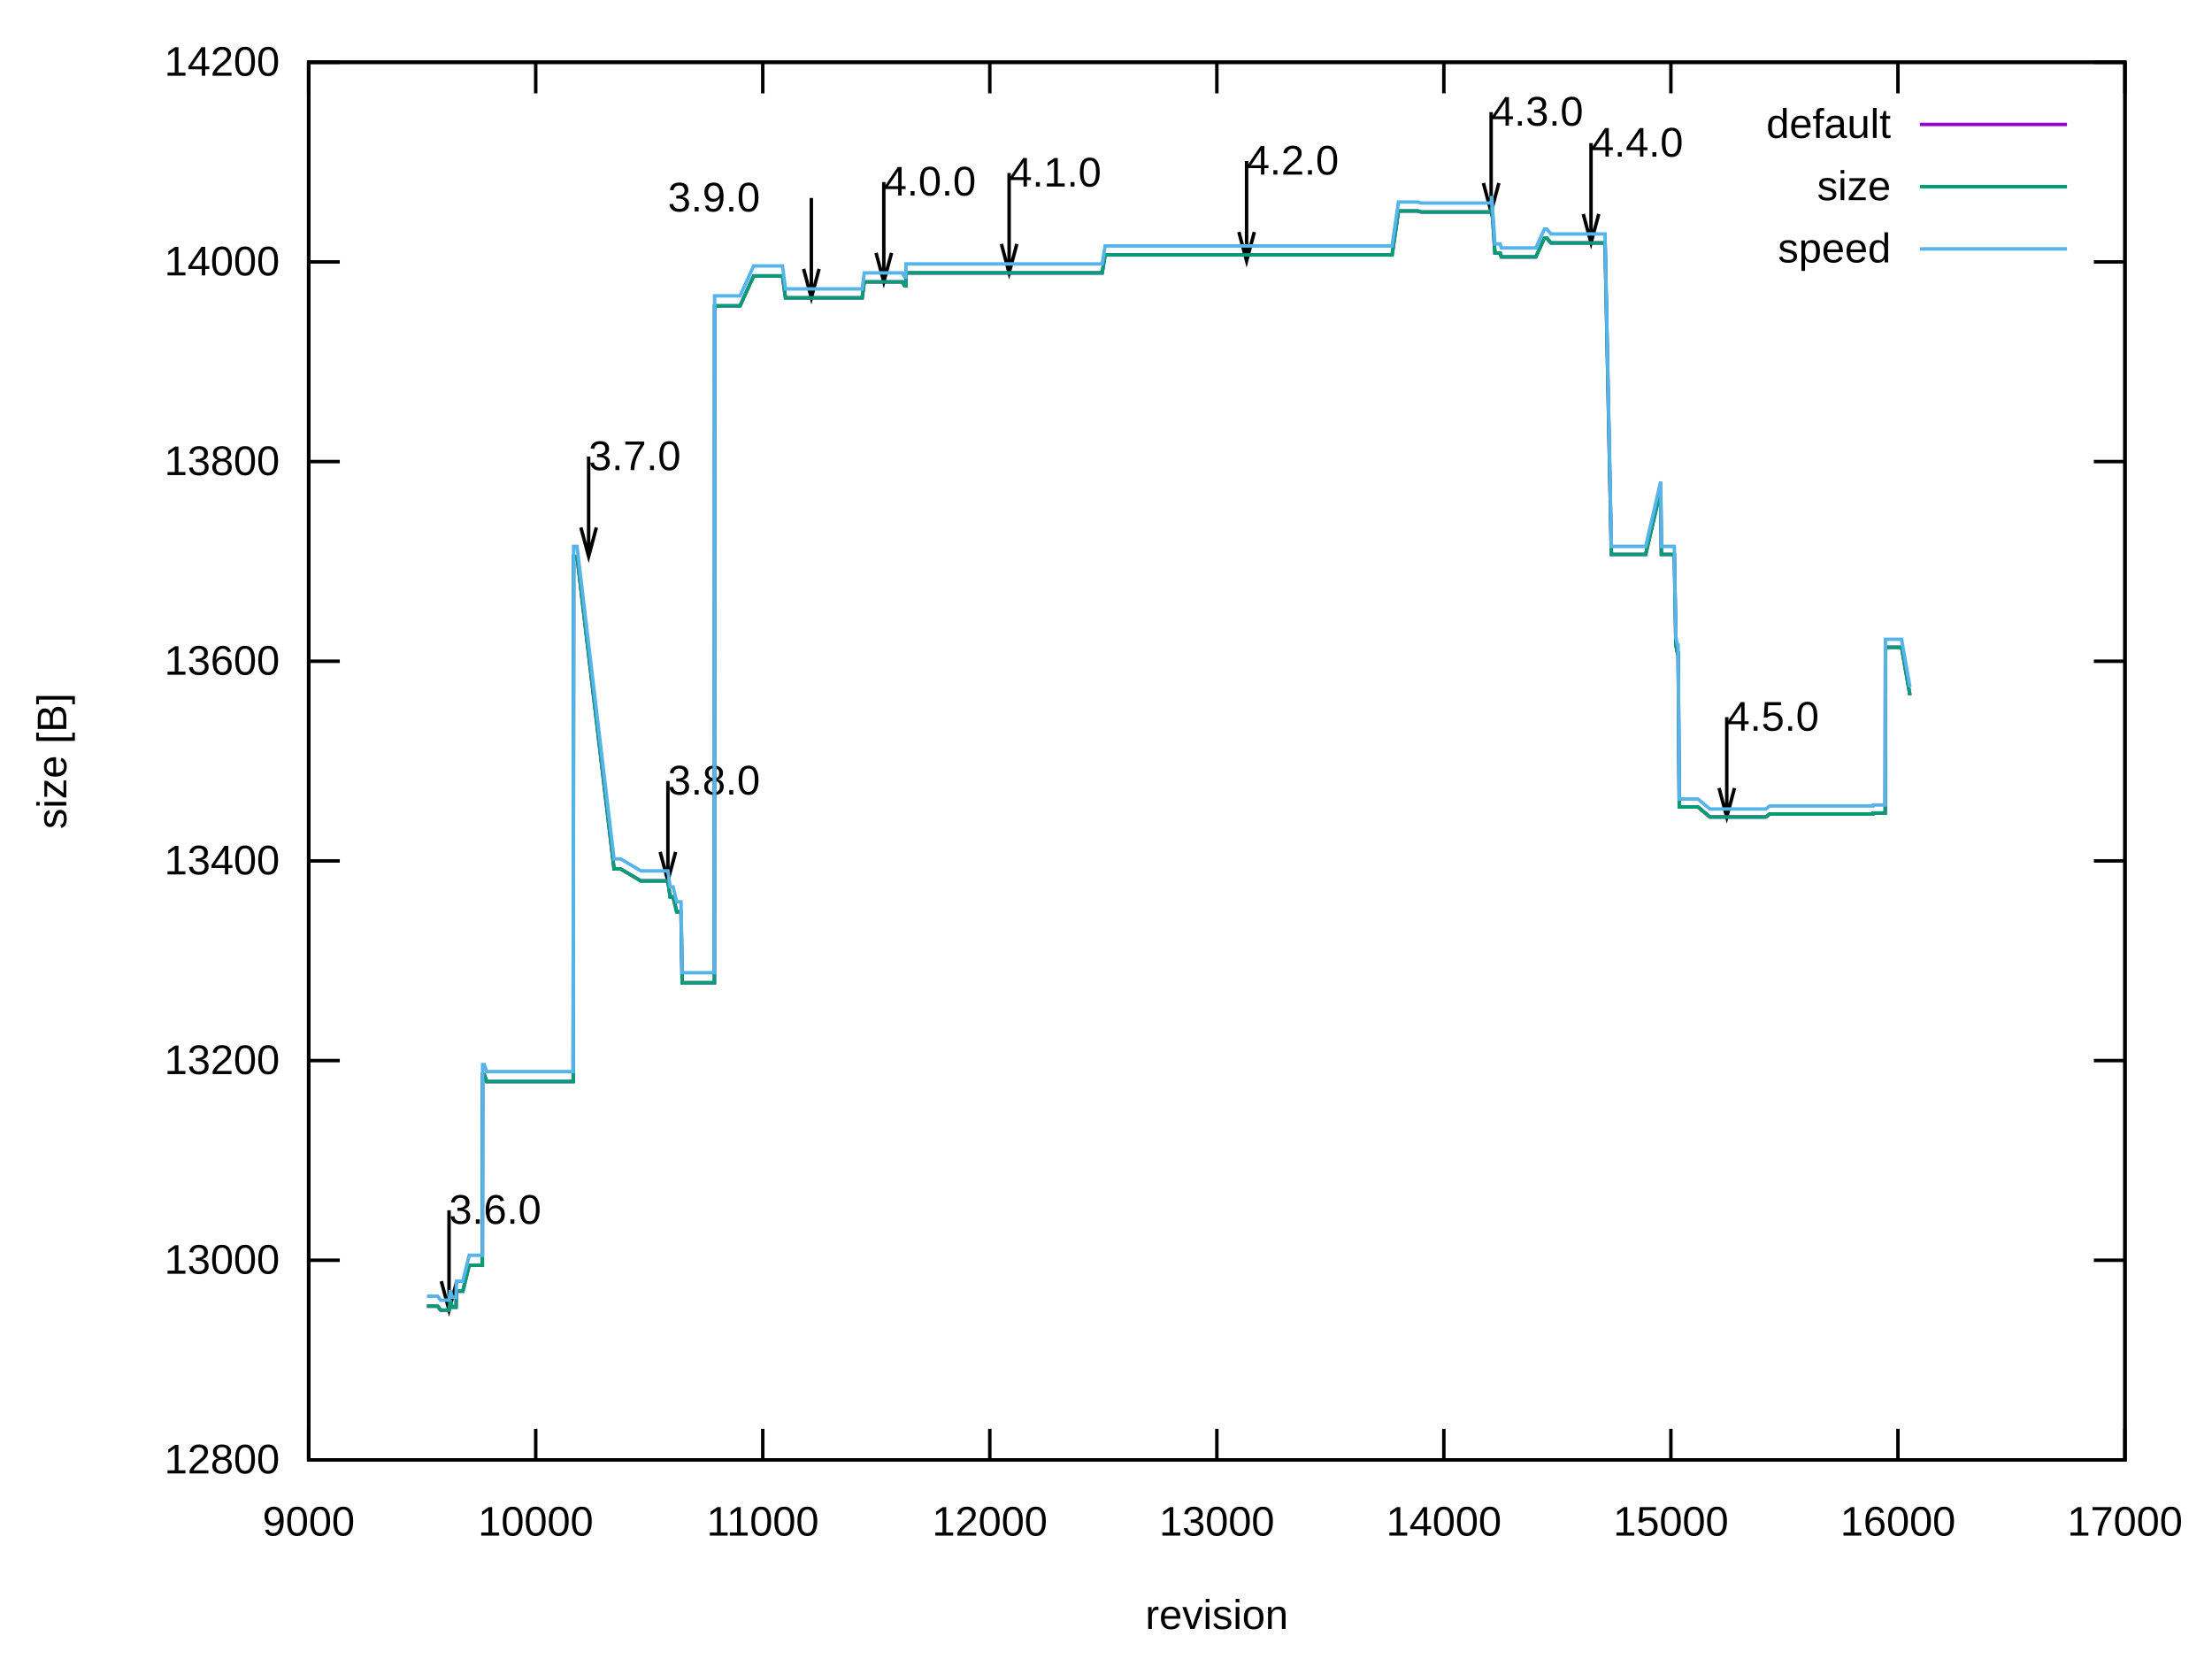
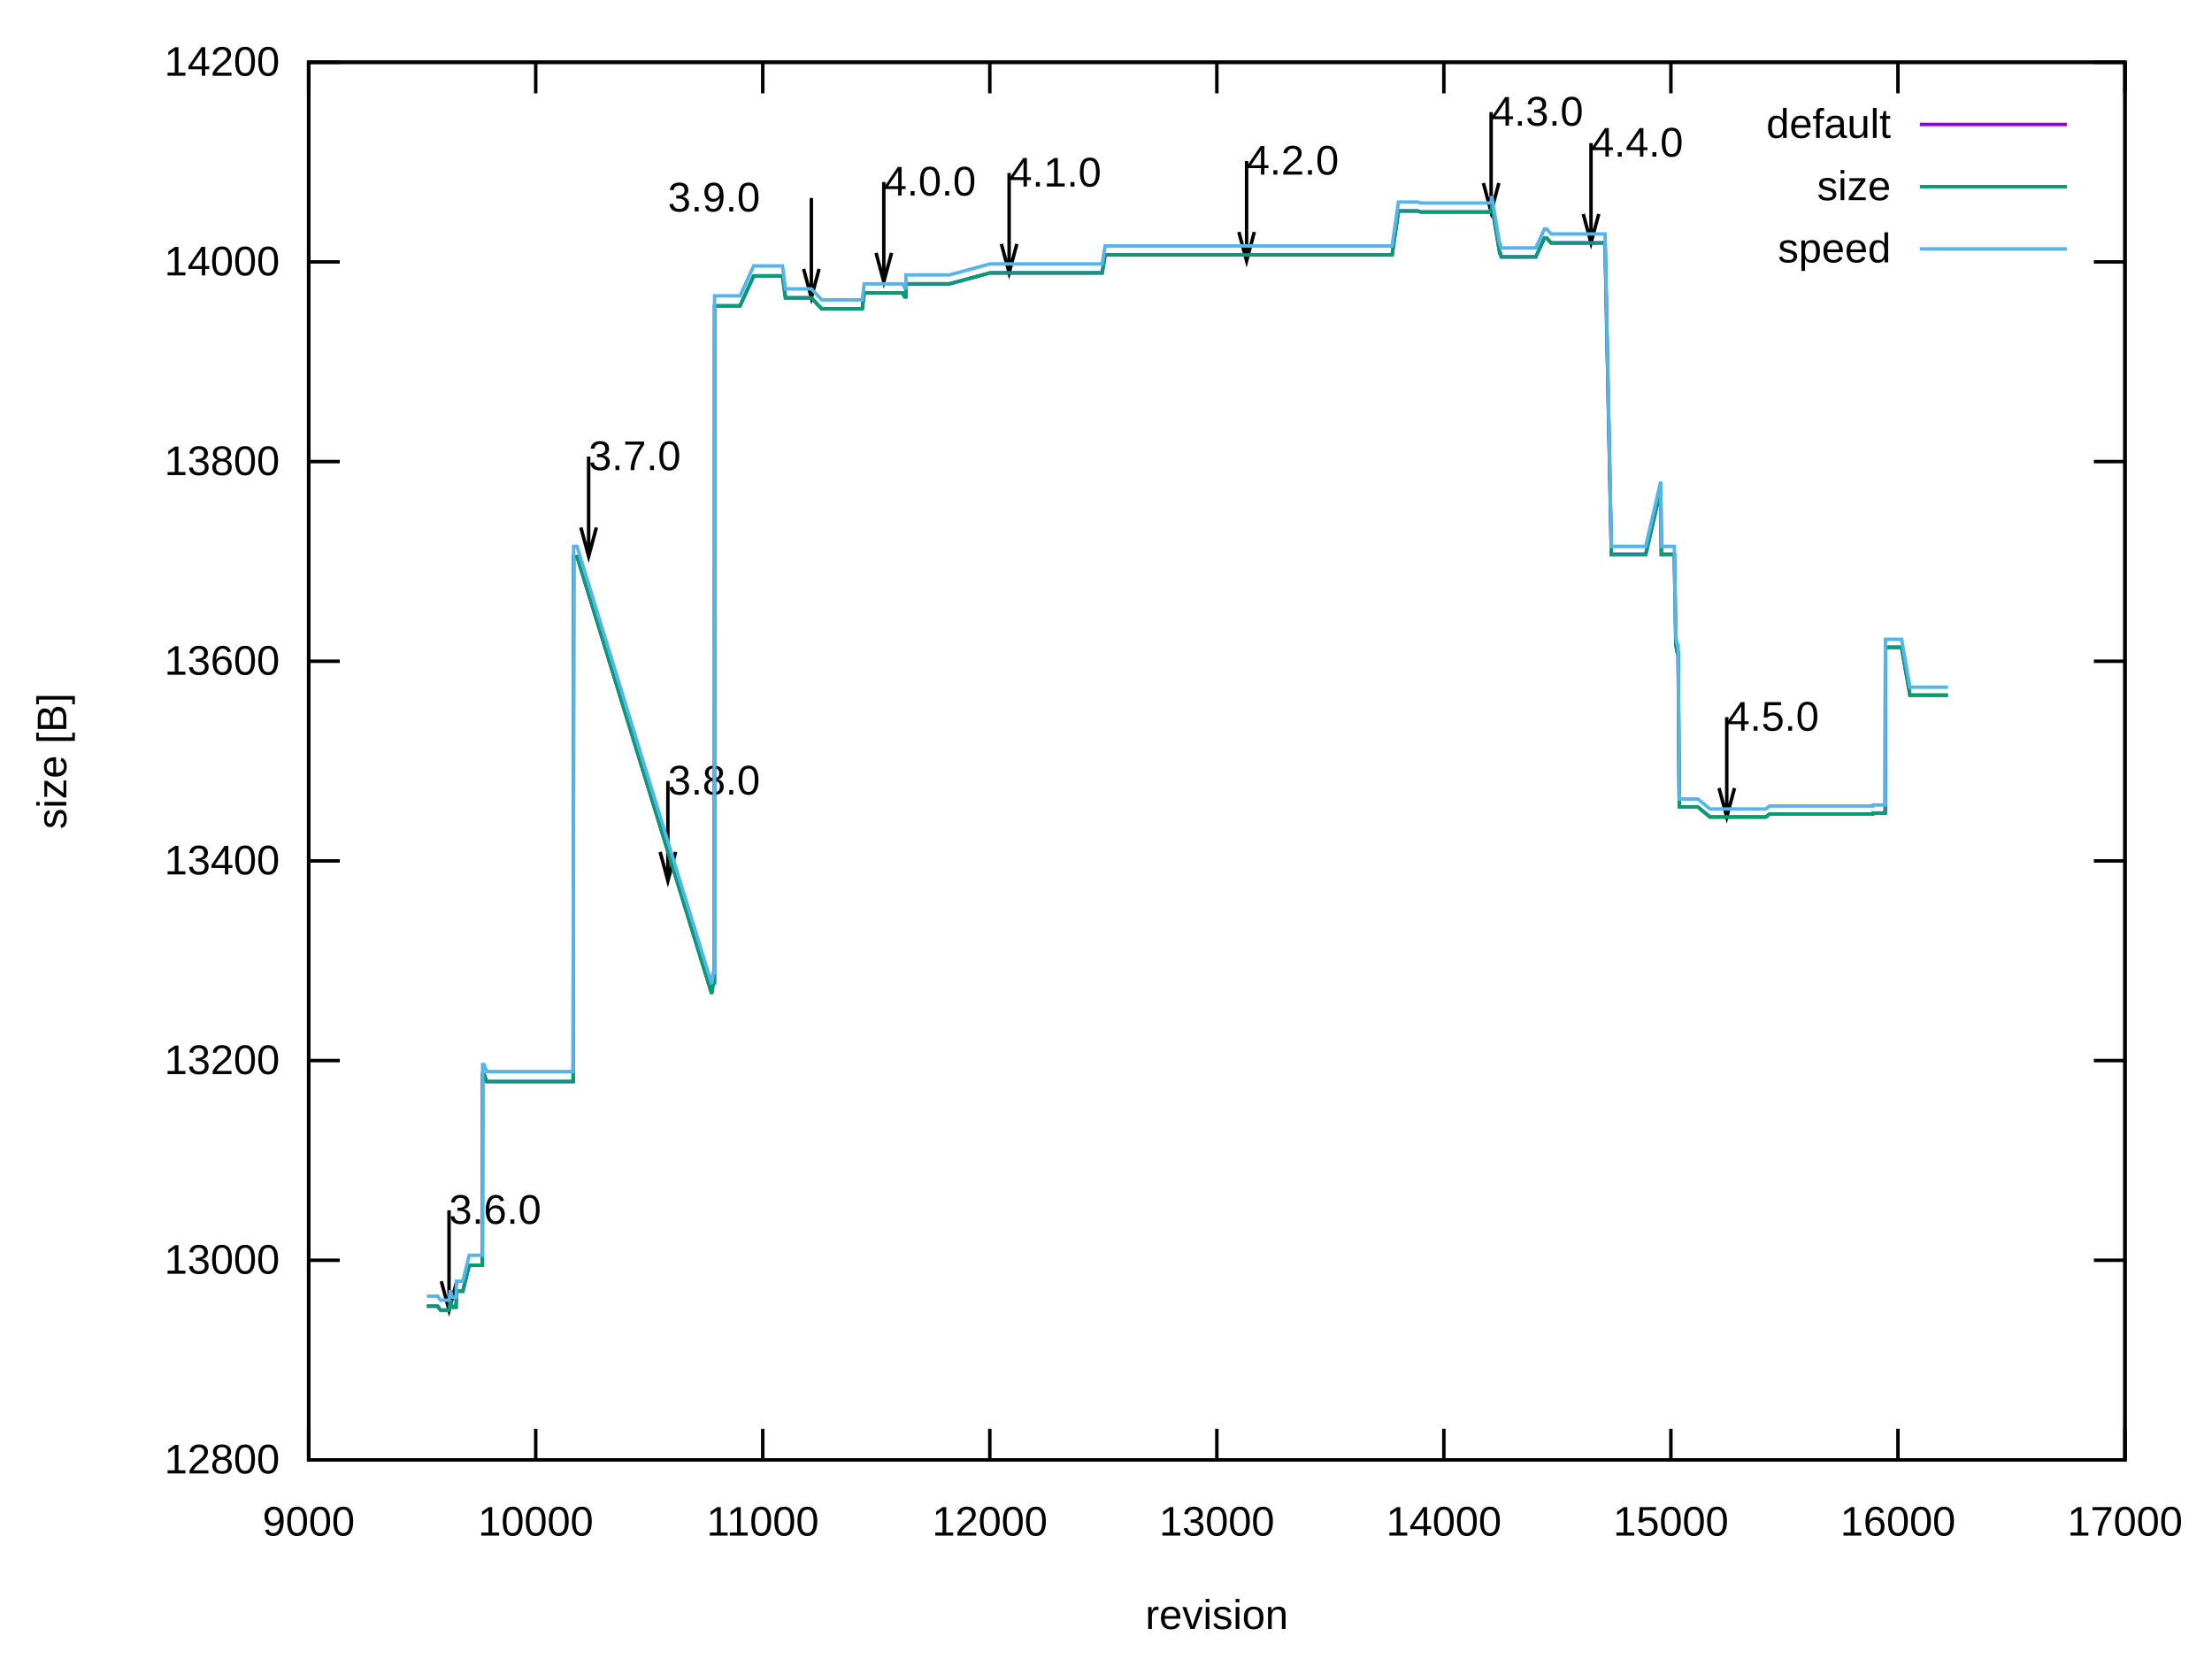
<svg xmlns="http://www.w3.org/2000/svg" xmlns:xlink="http://www.w3.org/1999/xlink" width="640" height="480" viewBox="0 0 640 480">
  <g id="gnuplot_canvas">
    <rect x="0" y="0" width="640" height="480" fill="none" />
    <defs>
      <circle id="gpDot" r="0.5" stroke-width="0.5" stroke="currentColor" />
      <path id="gpPt0" stroke-width="0.222" stroke="currentColor" d="M-1,0 h2 M0,-1 v2" />
      <path id="gpPt1" stroke-width="0.222" stroke="currentColor" d="M-1,-1 L1,1 M1,-1 L-1,1" />
      <path id="gpPt2" stroke-width="0.222" stroke="currentColor" d="M-1,0 L1,0 M0,-1 L0,1 M-1,-1 L1,1 M-1,1 L1,-1" />
      <rect id="gpPt3" stroke-width="0.222" stroke="currentColor" x="-1" y="-1" width="2" height="2" />
      <rect id="gpPt4" stroke-width="0.222" stroke="currentColor" fill="currentColor" x="-1" y="-1" width="2" height="2" />
      <circle id="gpPt5" stroke-width="0.222" stroke="currentColor" cx="0" cy="0" r="1" />
      <use xlink:href="#gpPt5" id="gpPt6" fill="currentColor" stroke="none" />
      <path id="gpPt7" stroke-width="0.222" stroke="currentColor" d="M0,-1.33 L-1.33,0.67 L1.33,0.67 z" />
      <use xlink:href="#gpPt7" id="gpPt8" fill="currentColor" stroke="none" />
      <use xlink:href="#gpPt7" id="gpPt9" stroke="currentColor" transform="rotate(180)" />
      <use xlink:href="#gpPt9" id="gpPt10" fill="currentColor" stroke="none" />
      <use xlink:href="#gpPt3" id="gpPt11" stroke="currentColor" transform="rotate(45)" />
      <use xlink:href="#gpPt11" id="gpPt12" fill="currentColor" stroke="none" />
      <path id="gpPt13" stroke-width="0.222" stroke="currentColor" d="M0,1.330 L1.265,0.411 L0.782,-1.067 L-0.782,-1.076 L-1.265,0.411 z" />
      <use xlink:href="#gpPt13" id="gpPt14" fill="currentColor" stroke="none" />
      <filter id="textbox" filterUnits="objectBoundingBox" x="0" y="0" height="1" width="1">
        <feFlood flood-color="white" flood-opacity="1" result="bgnd" />
        <feComposite in="SourceGraphic" in2="bgnd" operator="atop" />
      </filter>
      <filter id="greybox" filterUnits="objectBoundingBox" x="0" y="0" height="1" width="1">
        <feFlood flood-color="lightgrey" flood-opacity="1" result="grey" />
        <feComposite in="SourceGraphic" in2="grey" operator="atop" />
      </filter>
    </defs>
    <g fill="none" color="white" stroke="currentColor" stroke-width="1.00" stroke-linecap="butt" stroke-linejoin="miter">
</g>
    <g fill="none" color="black" stroke="currentColor" stroke-width="1.00" stroke-linecap="butt" stroke-linejoin="miter">
      <path stroke="black" d="M89.31,422.40 L98.31,422.40 M614.82,422.40 L605.82,422.40  " />
      <g transform="translate(80.92,426.30)" stroke="none" fill="black" font-family="Arial" font-size="12.00" text-anchor="end">
        <text>
          <tspan font-family="Arial"> 12800</tspan>
        </text>
      </g>
    </g>
    <g fill="none" color="black" stroke="currentColor" stroke-width="1.00" stroke-linecap="butt" stroke-linejoin="miter">
      <path stroke="black" d="M89.31,364.63 L98.31,364.63 M614.82,364.63 L605.82,364.63  " />
      <g transform="translate(80.92,368.53)" stroke="none" fill="black" font-family="Arial" font-size="12.00" text-anchor="end">
        <text>
          <tspan font-family="Arial"> 13000</tspan>
        </text>
      </g>
    </g>
    <g fill="none" color="black" stroke="currentColor" stroke-width="1.00" stroke-linecap="butt" stroke-linejoin="miter">
      <path stroke="black" d="M89.31,306.86 L98.31,306.86 M614.82,306.86 L605.82,306.86  " />
      <g transform="translate(80.92,310.76)" stroke="none" fill="black" font-family="Arial" font-size="12.00" text-anchor="end">
        <text>
          <tspan font-family="Arial"> 13200</tspan>
        </text>
      </g>
    </g>
    <g fill="none" color="black" stroke="currentColor" stroke-width="1.00" stroke-linecap="butt" stroke-linejoin="miter">
      <path stroke="black" d="M89.31,249.09 L98.31,249.09 M614.82,249.09 L605.82,249.09  " />
      <g transform="translate(80.92,252.99)" stroke="none" fill="black" font-family="Arial" font-size="12.00" text-anchor="end">
        <text>
          <tspan font-family="Arial"> 13400</tspan>
        </text>
      </g>
    </g>
    <g fill="none" color="black" stroke="currentColor" stroke-width="1.00" stroke-linecap="butt" stroke-linejoin="miter">
      <path stroke="black" d="M89.31,191.32 L98.31,191.32 M614.82,191.32 L605.82,191.32  " />
      <g transform="translate(80.92,195.22)" stroke="none" fill="black" font-family="Arial" font-size="12.00" text-anchor="end">
        <text>
          <tspan font-family="Arial"> 13600</tspan>
        </text>
      </g>
    </g>
    <g fill="none" color="black" stroke="currentColor" stroke-width="1.00" stroke-linecap="butt" stroke-linejoin="miter">
      <path stroke="black" d="M89.31,133.55 L98.31,133.55 M614.82,133.55 L605.82,133.55  " />
      <g transform="translate(80.92,137.45)" stroke="none" fill="black" font-family="Arial" font-size="12.00" text-anchor="end">
        <text>
          <tspan font-family="Arial"> 13800</tspan>
        </text>
      </g>
    </g>
    <g fill="none" color="black" stroke="currentColor" stroke-width="1.00" stroke-linecap="butt" stroke-linejoin="miter">
      <path stroke="black" d="M89.31,75.78 L98.31,75.78 M614.82,75.78 L605.82,75.78  " />
      <g transform="translate(80.92,79.68)" stroke="none" fill="black" font-family="Arial" font-size="12.00" text-anchor="end">
        <text>
          <tspan font-family="Arial"> 14000</tspan>
        </text>
      </g>
    </g>
    <g fill="none" color="black" stroke="currentColor" stroke-width="1.00" stroke-linecap="butt" stroke-linejoin="miter">
      <path stroke="black" d="M89.31,18.01 L98.31,18.01 M614.82,18.01 L605.82,18.01  " />
      <g transform="translate(80.92,21.91)" stroke="none" fill="black" font-family="Arial" font-size="12.00" text-anchor="end">
        <text>
          <tspan font-family="Arial"> 14200</tspan>
        </text>
      </g>
    </g>
    <g fill="none" color="black" stroke="currentColor" stroke-width="1.00" stroke-linecap="butt" stroke-linejoin="miter">
      <path stroke="black" d="M89.31,422.40 L89.31,413.40 M89.31,18.01 L89.31,27.01  " />
      <g transform="translate(89.31,444.30)" stroke="none" fill="black" font-family="Arial" font-size="12.00" text-anchor="middle">
        <text>
          <tspan font-family="Arial"> 9000</tspan>
        </text>
      </g>
    </g>
    <g fill="none" color="black" stroke="currentColor" stroke-width="1.00" stroke-linecap="butt" stroke-linejoin="miter">
      <path stroke="black" d="M155.00,422.40 L155.00,413.40 M155.00,18.01 L155.00,27.01  " />
      <g transform="translate(155.00,444.30)" stroke="none" fill="black" font-family="Arial" font-size="12.00" text-anchor="middle">
        <text>
          <tspan font-family="Arial"> 10000</tspan>
        </text>
      </g>
    </g>
    <g fill="none" color="black" stroke="currentColor" stroke-width="1.00" stroke-linecap="butt" stroke-linejoin="miter">
      <path stroke="black" d="M220.69,422.40 L220.69,413.40 M220.69,18.01 L220.69,27.01  " />
      <g transform="translate(220.69,444.30)" stroke="none" fill="black" font-family="Arial" font-size="12.00" text-anchor="middle">
        <text>
          <tspan font-family="Arial"> 11000</tspan>
        </text>
      </g>
    </g>
    <g fill="none" color="black" stroke="currentColor" stroke-width="1.00" stroke-linecap="butt" stroke-linejoin="miter">
      <path stroke="black" d="M286.38,422.40 L286.38,413.40 M286.38,18.01 L286.38,27.01  " />
      <g transform="translate(286.38,444.30)" stroke="none" fill="black" font-family="Arial" font-size="12.00" text-anchor="middle">
        <text>
          <tspan font-family="Arial"> 12000</tspan>
        </text>
      </g>
    </g>
    <g fill="none" color="black" stroke="currentColor" stroke-width="1.00" stroke-linecap="butt" stroke-linejoin="miter">
      <path stroke="black" d="M352.07,422.40 L352.07,413.40 M352.07,18.01 L352.07,27.01  " />
      <g transform="translate(352.07,444.30)" stroke="none" fill="black" font-family="Arial" font-size="12.00" text-anchor="middle">
        <text>
          <tspan font-family="Arial"> 13000</tspan>
        </text>
      </g>
    </g>
    <g fill="none" color="black" stroke="currentColor" stroke-width="1.00" stroke-linecap="butt" stroke-linejoin="miter">
      <path stroke="black" d="M417.75,422.40 L417.75,413.40 M417.75,18.01 L417.75,27.01  " />
      <g transform="translate(417.75,444.30)" stroke="none" fill="black" font-family="Arial" font-size="12.00" text-anchor="middle">
        <text>
          <tspan font-family="Arial"> 14000</tspan>
        </text>
      </g>
    </g>
    <g fill="none" color="black" stroke="currentColor" stroke-width="1.00" stroke-linecap="butt" stroke-linejoin="miter">
      <path stroke="black" d="M483.44,422.40 L483.44,413.40 M483.44,18.01 L483.44,27.01  " />
      <g transform="translate(483.44,444.30)" stroke="none" fill="black" font-family="Arial" font-size="12.00" text-anchor="middle">
        <text>
          <tspan font-family="Arial"> 15000</tspan>
        </text>
      </g>
    </g>
    <g fill="none" color="black" stroke="currentColor" stroke-width="1.00" stroke-linecap="butt" stroke-linejoin="miter">
      <path stroke="black" d="M549.13,422.40 L549.13,413.40 M549.13,18.01 L549.13,27.01  " />
      <g transform="translate(549.13,444.30)" stroke="none" fill="black" font-family="Arial" font-size="12.00" text-anchor="middle">
        <text>
          <tspan font-family="Arial"> 16000</tspan>
        </text>
      </g>
    </g>
    <g fill="none" color="black" stroke="currentColor" stroke-width="1.00" stroke-linecap="butt" stroke-linejoin="miter">
      <path stroke="black" d="M614.82,422.40 L614.82,413.40 M614.82,18.01 L614.82,27.01  " />
      <g transform="translate(614.82,444.30)" stroke="none" fill="black" font-family="Arial" font-size="12.00" text-anchor="middle">
        <text>
          <tspan font-family="Arial"> 17000</tspan>
        </text>
      </g>
    </g>
    <g fill="none" color="black" stroke="currentColor" stroke-width="1.00" stroke-linecap="butt" stroke-linejoin="miter">
</g>
    <g fill="none" color="black" stroke="currentColor" stroke-width="1.00" stroke-linecap="butt" stroke-linejoin="miter">
      <path stroke="black" d="M89.31,18.01 L89.31,422.40 L614.82,422.40 L614.82,18.01 L89.31,18.01 Z  " />
      <g transform="translate(129.91,354.09)" stroke="none" fill="black" font-family="Arial" font-size="12.00" text-anchor="start">
        <text>
          <tspan font-family="Arial">3.6.0</tspan>
        </text>
      </g>
      <g transform="translate(170.30,136.01)" stroke="none" fill="black" font-family="Arial" font-size="12.00" text-anchor="start">
        <text>
          <tspan font-family="Arial">3.7.0</tspan>
        </text>
      </g>
      <g transform="translate(193.23,229.88)" stroke="none" fill="black" font-family="Arial" font-size="12.00" text-anchor="start">
        <text>
          <tspan font-family="Arial">3.8.0</tspan>
        </text>
      </g>
      <g transform="translate(193.23,61.19)" stroke="none" fill="black" font-family="Arial" font-size="12.00" text-anchor="start">
        <text>
          <tspan font-family="Arial">3.9.0</tspan>
        </text>
      </g>
      <g transform="translate(255.70,56.57)" stroke="none" fill="black" font-family="Arial" font-size="12.00" text-anchor="start">
        <text>
          <tspan font-family="Arial">4.0.0</tspan>
        </text>
      </g>
      <g transform="translate(291.96,53.97)" stroke="none" fill="black" font-family="Arial" font-size="12.00" text-anchor="start">
        <text>
          <tspan font-family="Arial">4.1.0</tspan>
        </text>
      </g>
      <g transform="translate(360.67,50.51)" stroke="none" fill="black" font-family="Arial" font-size="12.00" text-anchor="start">
        <text>
          <tspan font-family="Arial">4.2.0</tspan>
        </text>
      </g>
      <g transform="translate(431.42,36.35)" stroke="none" fill="black" font-family="Arial" font-size="12.00" text-anchor="start">
        <text>
          <tspan font-family="Arial">4.3.0</tspan>
        </text>
      </g>
      <g transform="translate(460.32,45.31)" stroke="none" fill="black" font-family="Arial" font-size="12.00" text-anchor="start">
        <text>
          <tspan font-family="Arial">4.4.0</tspan>
        </text>
      </g>
      <g transform="translate(499.60,211.40)" stroke="none" fill="black" font-family="Arial" font-size="12.00" text-anchor="start">
        <text>
          <tspan font-family="Arial">4.5.0</tspan>
        </text>
      </g>
    </g>
    <g fill="none" color="black" stroke="currentColor" stroke-width="1.00" stroke-linecap="butt" stroke-linejoin="miter">
      <path stroke="black" d="M127.68,370.70 L129.92,379.06 L132.16,370.70 M129.92,350.18 L129.92,379.06  " />
    </g>
    <g fill="none" color="black" stroke="currentColor" stroke-width="1.00" stroke-linecap="butt" stroke-linejoin="miter">
      <path stroke="black" d="M168.07,152.62 L170.31,160.98 L172.55,152.62 M170.31,132.10 L170.31,160.98  " />
    </g>
    <g fill="none" color="black" stroke="currentColor" stroke-width="1.00" stroke-linecap="butt" stroke-linejoin="miter">
      <path stroke="black" d="M191.00,246.49 L193.24,254.86 L195.48,246.49 M193.24,225.97 L193.24,254.86  " />
    </g>
    <g fill="none" color="black" stroke="currentColor" stroke-width="1.00" stroke-linecap="butt" stroke-linejoin="miter">
      <path stroke="black" d="M232.51,77.80 L234.75,86.17 L236.99,77.80 M234.75,57.28 L234.75,86.17  " />
    </g>
    <g fill="none" color="black" stroke="currentColor" stroke-width="1.00" stroke-linecap="butt" stroke-linejoin="miter">
      <path stroke="black" d="M253.47,73.18 L255.71,81.55 L257.95,73.18 M255.71,52.66 L255.71,81.55  " />
    </g>
    <g fill="none" color="black" stroke="currentColor" stroke-width="1.00" stroke-linecap="butt" stroke-linejoin="miter">
      <path stroke="black" d="M289.73,70.58 L291.97,78.95 L294.21,70.58 M291.97,50.06 L291.97,78.95  " />
    </g>
    <g fill="none" color="black" stroke="currentColor" stroke-width="1.00" stroke-linecap="butt" stroke-linejoin="miter">
      <path stroke="black" d="M358.44,67.12 L360.68,75.48 L362.92,67.12 M360.68,46.60 L360.68,75.48  " />
    </g>
    <g fill="none" color="black" stroke="currentColor" stroke-width="1.00" stroke-linecap="butt" stroke-linejoin="miter">
      <path stroke="black" d="M429.19,52.96 L431.43,61.33 L433.67,52.96 M431.43,32.44 L431.43,61.33  " />
    </g>
    <g fill="none" color="black" stroke="currentColor" stroke-width="1.00" stroke-linecap="butt" stroke-linejoin="miter">
      <path stroke="black" d="M458.09,61.92 L460.33,70.28 L462.57,61.92 M460.33,41.40 L460.33,70.28  " />
    </g>
    <g fill="none" color="black" stroke="currentColor" stroke-width="1.00" stroke-linecap="butt" stroke-linejoin="miter">
      <path stroke="black" d="M497.37,228.01 L499.61,236.37 L501.85,228.01 M499.61,207.49 L499.61,236.37  " />
    </g>
    <g fill="none" color="black" stroke="currentColor" stroke-width="1.00" stroke-linecap="butt" stroke-linejoin="miter">
</g>
    <g id="gnuplot_plot_1">
      <g fill="none" color="black" stroke="currentColor" stroke-width="1.00" stroke-linecap="butt" stroke-linejoin="miter">
        <g transform="translate(547.09,39.91)" stroke="none" fill="black" font-family="Arial" font-size="12.00" text-anchor="end">
          <text>
            <tspan font-family="Arial">default</tspan>
          </text>
        </g>
      </g>
      <g fill="none" color="black" stroke="currentColor" stroke-width="1.00" stroke-linecap="butt" stroke-linejoin="miter">
-         <path stroke="rgb(148,   0, 211)" d="M555.48,36.01 L598.04,36.01 M123.53,377.92 L124.78,377.92 L125.44,377.92 L126.62,377.92 L127.48,379.07 L128.00,379.07   L128.46,379.07 L128.79,379.07 L128.85,379.07 L128.92,379.07 L128.99,379.07 L129.91,379.07 L130.30,376.18 L130.83,378.21   L131.02,378.21 L131.09,378.21 L131.15,378.21 L131.22,378.21 L131.35,378.21 L131.68,378.21 L131.74,378.21 L131.94,378.21   L132.07,373.58 L132.20,373.58 L132.27,373.58 L132.60,373.58 L132.80,373.58 L132.93,373.58 L132.99,373.58 L133.06,373.58   L133.91,373.58 L135.75,366.07 L137.26,366.07 L137.92,366.07 L138.38,366.07 L138.64,366.07 L139.30,366.07 L139.50,366.07   L139.56,366.07 L139.63,310.90 L139.69,310.90 L140.09,310.90 L140.81,312.93 L141.20,312.93 L141.27,312.93 L141.40,312.93   L141.66,312.93 L142.06,312.93 L142.32,312.93 L142.39,312.93 L142.85,312.93 L143.04,312.93 L143.11,312.93 L143.17,312.93   L143.83,312.93 L143.96,312.93 L144.23,312.93 L147.05,312.93 L151.65,312.93 L151.91,312.93 L152.04,312.93 L152.11,312.93   L152.44,312.93 L165.71,312.93 L165.84,312.93 L165.97,160.99 L166.43,160.99 L166.89,160.99 L166.95,160.99 L177.66,251.40   L177.92,251.40 L177.99,251.40 L179.04,251.40 L179.11,251.40 L179.57,251.40 L185.41,254.87 L187.51,254.87 L188.50,254.87   L190.47,254.87 L191.65,254.87 L193.23,254.87 L193.89,259.49 L194.48,259.49 L194.74,259.49 L195.79,263.82 L197.04,263.82   L197.37,284.33 L198.09,284.33 L198.35,284.33 L198.88,284.33 L205.91,284.33 L206.37,284.33 L206.63,284.33 L206.70,284.33   L206.76,88.49 L206.89,88.49 L207.55,88.49 L214.12,88.49 L218.06,79.82 L218.98,79.82 L226.40,79.82 L227.26,86.18   L230.54,86.18 L234.74,86.18 L237.77,86.18 L242.36,86.18 L242.69,86.18 L245.06,86.18 L249.26,86.18 L249.46,86.18   L250.05,81.56 L253.99,81.56 L254.12,81.56 L255.70,81.56 L259.18,81.56 L261.02,81.56 L261.09,81.56 L261.74,82.71   L262.07,82.71 L262.14,78.96 L262.53,78.96 L262.60,78.96 L268.11,78.96 L274.68,78.96 L286.44,78.96 L290.05,78.96   L291.96,78.96 L292.81,78.96 L292.95,78.96 L293.08,78.96 L293.34,78.96 L293.54,78.96 L293.86,78.96 L312.13,78.96   L313.64,78.96 L314.62,78.96 L315.94,78.96 L316.86,78.96 L318.43,78.96 L318.89,78.96 L319.75,73.76 L328.55,73.76   L330.58,73.76 L331.64,73.76 L331.83,73.76 L335.38,73.76 L337.88,73.76 L338.60,73.76 L340.70,73.76 L343.00,73.76   L343.85,73.76 L344.90,73.76 L345.50,73.76 L350.03,73.76 L360.67,73.76 L365.20,73.76 L371.77,73.76 L384.58,73.76   L397.32,73.76 L397.98,73.76 L398.64,73.76 L401.20,73.76 L402.78,73.76 L404.62,61.05 L404.88,61.05 L405.47,61.05   L406.26,61.05 L407.57,61.05 L410.20,61.05 L411.18,61.34 L417.75,61.34 L429.84,61.34 L431.42,61.34 L431.61,59.32   L432.53,73.18 L433.19,73.18 L433.39,73.18 L433.91,73.18 L434.04,73.18 L434.37,74.34 L437.46,74.34 L440.48,74.34   L442.06,74.34 L443.90,74.34 L444.36,74.34 L446.85,68.85 L447.18,68.85 L447.51,68.85 L448.76,70.29 L451.26,70.29   L452.44,70.29 L460.32,70.29 L460.45,70.29 L464.39,70.29 L466.23,160.41 L471.42,160.41 L476.15,160.41 L480.49,141.64   L480.68,160.41 L483.18,160.41 L484.43,160.41 L484.89,186.70 L485.35,189.01 L485.54,189.01 L485.87,233.49 L487.38,233.49   L489.55,233.49 L490.27,233.49 L491.13,233.49 L491.19,233.49 L491.26,233.49 L494.74,236.38 L499.21,236.38 L499.60,236.38   L504.27,236.38 L510.90,236.38 L512.02,235.51 L513.07,235.51 L515.37,235.51 L519.57,235.51 L521.54,235.51 L527.39,235.51   L531.00,235.51 L531.07,235.51 L533.89,235.51 L541.91,235.51 L541.97,235.23 L545.45,235.23 L545.52,187.28 L546.31,187.28   L550.18,187.28 L552.61,201.14  " />
+         <path stroke="rgb(148,   0, 211)" d="M555.48,36.01 L598.04,36.01 M123.53,377.92 L124.78,377.92 L125.44,377.92 L126.62,377.92 L127.48,379.07 L128.00,379.07   L128.46,379.07 L128.79,379.07 L128.85,379.07 L128.92,379.07 L128.99,379.07 L129.91,379.07 L130.30,376.18 L130.83,378.21   L131.02,378.21 L131.09,378.21 L131.15,378.21 L131.22,378.21 L131.35,378.21 L131.68,378.21 L131.74,378.21 L131.94,378.21   L132.07,373.58 L132.20,373.58 L132.27,373.58 L132.60,373.58 L132.80,373.58 L132.93,373.58 L132.99,373.58 L133.06,373.58   L133.91,373.58 L135.75,366.07 L137.26,366.07 L137.92,366.07 L138.38,366.07 L138.64,366.07 L139.30,366.07 L139.50,366.07   L139.56,366.07 L139.63,310.90 L139.69,310.90 L140.09,310.90 L140.81,312.93 L141.20,312.93 L141.27,312.93 L141.40,312.93   L141.66,312.93 L142.06,312.93 L142.32,312.93 L142.39,312.93 L142.85,312.93 L143.04,312.93 L143.11,312.93 L143.17,312.93   L143.83,312.93 L143.96,312.93 L144.23,312.93 L147.05,312.93 L151.65,312.93 L151.91,312.93 L152.04,312.93 L152.11,312.93   L152.44,312.93 L165.71,312.93 L165.84,312.93 L165.97,160.99 L166.43,160.99 L166.89,160.99 L166.95,160.99 L205.91,287.51   L206.37,284.33 L206.63,284.33 L206.70,284.33 L206.76,88.49 L206.89,88.49 L207.55,88.49 L214.12,88.49 L218.06,79.82   L218.98,79.82 L226.40,79.82 L227.26,86.18 L230.54,86.18 L234.74,86.18 L237.77,89.36 L242.36,89.36 L242.69,89.36   L245.06,89.36 L249.26,89.36 L249.46,89.36 L250.05,84.73 L253.99,84.73 L254.12,84.73 L255.70,84.73 L259.18,84.73   L261.02,84.73 L261.09,84.73 L261.74,85.89 L262.07,85.89 L262.14,82.13 L262.53,82.13 L262.60,82.13 L268.11,82.13   L274.68,82.13 L286.44,78.96 L290.05,78.96 L291.96,78.96 L292.81,78.96 L292.95,78.96 L293.08,78.96 L293.34,78.96   L293.54,78.96 L293.86,78.96 L312.13,78.96 L313.64,78.96 L314.62,78.96 L315.94,78.96 L316.86,78.96 L318.43,78.96   L318.89,78.96 L319.75,73.76 L328.55,73.76 L330.58,73.76 L331.64,73.76 L331.83,73.76 L335.38,73.76 L337.88,73.76   L338.60,73.76 L340.70,73.76 L343.00,73.76 L343.85,73.76 L344.90,73.76 L345.50,73.76 L350.03,73.76 L360.67,73.76   L365.20,73.76 L371.77,73.76 L384.58,73.76 L397.32,73.76 L398.64,73.76 L401.20,73.76 L402.78,73.76 L404.62,61.05   L404.88,61.05 L405.47,61.05 L406.26,61.05 L407.57,61.05 L410.20,61.05 L411.18,61.34 L417.75,61.34 L429.84,61.34   L431.42,61.34 L431.61,59.32 L433.91,73.18 L434.04,73.18 L434.37,74.34 L437.46,74.34 L440.48,74.34 L442.06,74.34   L443.90,74.34 L444.36,74.34 L446.85,68.85 L447.18,68.85 L447.51,68.85 L448.76,70.29 L451.26,70.29 L452.44,70.29   L460.32,70.29 L460.45,70.29 L464.39,70.29 L466.23,160.41 L471.42,160.41 L476.15,160.41 L480.49,141.64 L480.68,160.41   L483.18,160.41 L484.43,160.41 L484.89,186.70 L485.35,189.01 L485.54,189.01 L485.87,233.49 L487.38,233.49 L489.55,233.49   L490.27,233.49 L491.13,233.49 L491.19,233.49 L491.26,233.49 L494.74,236.38 L499.21,236.38 L499.60,236.38 L504.27,236.38   L510.90,236.38 L512.02,235.51 L513.07,235.51 L515.37,235.51 L519.57,235.51 L521.54,235.51 L527.39,235.51 L531.00,235.51   L531.07,235.51 L533.89,235.51 L541.91,235.51 L541.97,235.23 L545.45,235.23 L545.52,187.28 L546.31,187.28 L550.18,187.28   L552.61,201.14 L559.18,201.14 L560.69,201.14 L563.58,201.14  " />
      </g>
    </g>
    <g id="gnuplot_plot_2">
      <g fill="none" color="black" stroke="currentColor" stroke-width="1.00" stroke-linecap="butt" stroke-linejoin="miter">
        <g transform="translate(547.09,57.91)" stroke="none" fill="black" font-family="Arial" font-size="12.00" text-anchor="end">
          <text>
            <tspan font-family="Arial">size</tspan>
          </text>
        </g>
      </g>
      <g fill="none" color="black" stroke="currentColor" stroke-width="1.00" stroke-linecap="butt" stroke-linejoin="miter">
-         <path stroke="rgb(  0, 158, 115)" d="M555.48,54.01 L598.04,54.01 M123.53,377.92 L124.78,377.92 L125.44,377.92 L126.62,377.92 L127.48,379.07 L128.00,379.07   L128.46,379.07 L128.79,379.07 L128.85,379.07 L128.92,379.07 L128.99,379.07 L129.91,379.07 L130.30,376.18 L130.83,378.21   L131.02,378.21 L131.09,378.21 L131.15,378.21 L131.22,378.21 L131.35,378.21 L131.68,378.21 L131.74,378.21 L131.94,378.21   L132.07,373.58 L132.20,373.58 L132.27,373.58 L132.60,373.58 L132.80,373.58 L132.93,373.58 L132.99,373.58 L133.06,373.58   L133.91,373.58 L135.75,366.07 L137.26,366.07 L137.92,366.07 L138.38,366.07 L138.64,366.07 L139.30,366.07 L139.50,366.07   L139.56,366.07 L139.63,310.90 L139.69,310.90 L140.09,310.90 L140.81,312.93 L141.20,312.93 L141.27,312.93 L141.40,312.93   L141.66,312.93 L142.06,312.93 L142.32,312.93 L142.39,312.93 L142.85,312.93 L143.04,312.93 L143.11,312.93 L143.17,312.93   L143.83,312.93 L143.96,312.93 L144.23,312.93 L147.05,312.93 L151.65,312.93 L151.91,312.93 L152.04,312.93 L152.11,312.93   L152.44,312.93 L165.71,312.93 L165.84,312.93 L165.97,160.99 L166.43,160.99 L166.89,160.99 L166.95,160.99 L177.66,251.40   L177.92,251.40 L177.99,251.40 L179.04,251.40 L179.11,251.40 L179.57,251.40 L185.41,254.87 L187.51,254.87 L188.50,254.87   L190.47,254.87 L191.65,254.87 L193.23,254.87 L193.89,259.49 L194.48,259.49 L194.74,259.49 L195.79,263.82 L197.04,263.82   L197.37,284.33 L198.09,284.33 L198.35,284.33 L198.88,284.33 L205.91,284.33 L206.37,284.33 L206.63,284.33 L206.70,284.33   L206.76,88.49 L206.89,88.49 L207.55,88.49 L214.12,88.49 L218.06,79.82 L218.98,79.82 L226.40,79.82 L227.26,86.18   L230.54,86.18 L234.74,86.18 L237.77,86.18 L242.36,86.18 L242.69,86.18 L245.06,86.18 L249.26,86.18 L249.46,86.18   L250.05,81.56 L253.99,81.56 L254.12,81.56 L255.70,81.56 L259.18,81.56 L261.02,81.56 L261.09,81.56 L261.74,82.71   L262.07,82.71 L262.14,78.96 L262.53,78.96 L262.60,78.96 L268.11,78.96 L274.68,78.96 L286.44,78.96 L290.05,78.96   L291.96,78.96 L292.81,78.96 L292.95,78.96 L293.08,78.96 L293.34,78.96 L293.54,78.96 L293.86,78.96 L312.13,78.96   L313.64,78.96 L314.62,78.96 L315.94,78.96 L316.86,78.96 L318.43,78.96 L318.89,78.96 L319.75,73.76 L328.55,73.76   L330.58,73.76 L331.64,73.76 L331.83,73.76 L335.38,73.76 L337.88,73.76 L338.60,73.76 L340.70,73.76 L343.00,73.76   L343.85,73.76 L344.90,73.76 L345.50,73.76 L350.03,73.76 L360.67,73.76 L365.20,73.76 L371.77,73.76 L384.58,73.76   L397.32,73.76 L397.98,73.76 L398.64,73.76 L401.20,73.76 L402.78,73.76 L404.62,61.05 L404.88,61.05 L405.47,61.05   L406.26,61.05 L407.57,61.05 L410.20,61.05 L411.18,61.34 L417.75,61.34 L429.84,61.34 L431.42,61.34 L431.61,59.32   L432.53,73.18 L433.19,73.18 L433.39,73.18 L433.91,73.18 L434.04,73.18 L434.37,74.34 L437.46,74.34 L440.48,74.34   L442.06,74.34 L443.90,74.34 L444.36,74.34 L446.85,68.85 L447.18,68.85 L447.51,68.85 L448.76,70.29 L451.26,70.29   L452.44,70.29 L460.32,70.29 L460.45,70.29 L464.39,70.29 L466.23,160.41 L471.42,160.41 L476.15,160.41 L480.49,141.64   L480.68,160.41 L483.18,160.41 L484.43,160.41 L484.89,186.70 L485.35,189.01 L485.54,189.01 L485.87,233.49 L487.38,233.49   L489.55,233.49 L490.27,233.49 L491.13,233.49 L491.19,233.49 L491.26,233.49 L494.74,236.38 L499.21,236.38 L499.60,236.38   L504.27,236.38 L510.90,236.38 L512.02,235.51 L513.07,235.51 L515.37,235.51 L519.57,235.51 L521.54,235.51 L527.39,235.51   L531.00,235.51 L531.07,235.51 L533.89,235.51 L541.91,235.51 L541.97,235.23 L545.45,235.23 L545.52,187.28 L546.31,187.28   L550.18,187.28 L552.61,201.14  " />
+         <path stroke="rgb(  0, 158, 115)" d="M555.48,54.01 L598.04,54.01 M123.53,377.92 L124.78,377.92 L125.44,377.92 L126.62,377.92 L127.48,379.07 L128.00,379.07   L128.46,379.07 L128.79,379.07 L128.85,379.07 L128.92,379.07 L128.99,379.07 L129.91,379.07 L130.30,376.18 L130.83,378.21   L131.02,378.21 L131.09,378.21 L131.15,378.21 L131.22,378.21 L131.35,378.21 L131.68,378.21 L131.74,378.21 L131.94,378.21   L132.07,373.58 L132.20,373.58 L132.27,373.58 L132.60,373.58 L132.80,373.58 L132.93,373.58 L132.99,373.58 L133.06,373.58   L133.91,373.58 L135.75,366.07 L137.26,366.07 L137.92,366.07 L138.38,366.07 L138.64,366.07 L139.30,366.07 L139.50,366.07   L139.56,366.07 L139.63,310.90 L139.69,310.90 L140.09,310.90 L140.81,312.93 L141.20,312.93 L141.27,312.93 L141.40,312.93   L141.66,312.93 L142.06,312.93 L142.32,312.93 L142.39,312.93 L142.85,312.93 L143.04,312.93 L143.11,312.93 L143.17,312.93   L143.83,312.93 L143.96,312.93 L144.23,312.93 L147.05,312.93 L151.65,312.93 L151.91,312.93 L152.04,312.93 L152.11,312.93   L152.44,312.93 L165.71,312.93 L165.84,312.93 L165.97,160.99 L166.43,160.99 L166.89,160.99 L166.95,160.99 L205.91,287.51   L206.37,284.33 L206.63,284.33 L206.70,284.33 L206.76,88.49 L206.89,88.49 L207.55,88.49 L214.12,88.49 L218.06,79.82   L218.98,79.82 L226.40,79.82 L227.26,86.18 L230.54,86.18 L234.74,86.18 L237.77,89.36 L242.36,89.36 L242.69,89.36   L245.06,89.36 L249.26,89.36 L249.46,89.36 L250.05,84.73 L253.99,84.73 L254.12,84.73 L255.70,84.73 L259.18,84.73   L261.02,84.73 L261.09,84.73 L261.74,85.89 L262.07,85.89 L262.14,82.13 L262.53,82.13 L262.60,82.13 L268.11,82.13   L274.68,82.13 L286.44,78.96 L290.05,78.96 L291.96,78.96 L292.81,78.96 L292.95,78.96 L293.08,78.96 L293.34,78.96   L293.54,78.96 L293.86,78.96 L312.13,78.96 L313.64,78.96 L314.62,78.96 L315.94,78.96 L316.86,78.96 L318.43,78.96   L318.89,78.96 L319.75,73.76 L328.55,73.76 L330.58,73.76 L331.64,73.76 L331.83,73.76 L335.38,73.76 L337.88,73.76   L338.60,73.76 L340.70,73.76 L343.00,73.76 L343.85,73.76 L344.90,73.76 L345.50,73.76 L350.03,73.76 L360.67,73.76   L365.20,73.76 L371.77,73.76 L384.58,73.76 L397.32,73.76 L398.64,73.76 L401.20,73.76 L402.78,73.76 L404.62,61.05   L404.88,61.05 L405.47,61.05 L406.26,61.05 L407.57,61.05 L410.20,61.05 L411.18,61.34 L417.75,61.34 L429.84,61.34   L431.42,61.34 L431.61,59.32 L433.91,73.18 L434.04,73.18 L434.37,74.34 L437.46,74.34 L440.48,74.34 L442.06,74.34   L443.90,74.34 L444.36,74.34 L446.85,68.85 L447.18,68.85 L447.51,68.85 L448.76,70.29 L451.26,70.29 L452.44,70.29   L460.32,70.29 L460.45,70.29 L464.39,70.29 L466.23,160.41 L471.42,160.41 L476.15,160.41 L480.49,141.64 L480.68,160.41   L483.18,160.41 L484.43,160.41 L484.89,186.70 L485.35,189.01 L485.54,189.01 L485.87,233.49 L487.38,233.49 L489.55,233.49   L490.27,233.49 L491.13,233.49 L491.19,233.49 L491.26,233.49 L494.74,236.38 L499.21,236.38 L499.60,236.38 L504.27,236.38   L510.90,236.38 L512.02,235.51 L513.07,235.51 L515.37,235.51 L519.57,235.51 L521.54,235.51 L527.39,235.51 L531.00,235.51   L531.07,235.51 L533.89,235.51 L541.91,235.51 L541.97,235.23 L545.45,235.23 L545.52,187.28 L546.31,187.28 L550.18,187.28   L552.61,201.14 L559.18,201.14 L560.69,201.14 L563.58,201.14  " />
      </g>
    </g>
    <g id="gnuplot_plot_3">
      <g fill="none" color="black" stroke="currentColor" stroke-width="1.00" stroke-linecap="butt" stroke-linejoin="miter">
        <g transform="translate(547.09,75.91)" stroke="none" fill="black" font-family="Arial" font-size="12.00" text-anchor="end">
          <text>
            <tspan font-family="Arial">speed</tspan>
          </text>
        </g>
      </g>
      <g fill="none" color="black" stroke="currentColor" stroke-width="1.00" stroke-linecap="butt" stroke-linejoin="miter">
-         <path stroke="rgb( 86, 180, 233)" d="M555.48,72.01 L598.04,72.01 M123.53,375.03 L124.78,375.03 L125.44,375.03 L126.62,375.03 L127.48,376.18 L128.00,376.18   L128.46,376.18 L128.79,376.18 L128.85,376.18 L128.92,376.18 L128.99,376.18 L129.91,376.18 L130.30,373.30 L130.83,375.32   L131.02,375.32 L131.09,375.32 L131.15,375.32 L131.22,375.32 L131.35,375.32 L131.68,375.32 L131.74,375.32 L131.94,375.32   L132.07,370.70 L132.20,370.70 L132.27,370.70 L132.60,370.70 L132.80,370.70 L132.93,370.70 L132.99,370.70 L133.06,370.70   L133.91,370.70 L135.75,363.19 L137.26,363.19 L137.92,363.19 L138.38,363.19 L138.64,363.19 L139.30,363.19 L139.50,363.19   L139.56,363.19 L139.63,308.02 L139.69,308.02 L140.09,308.02 L140.81,310.04 L141.20,310.04 L141.27,310.04 L141.40,310.04   L141.66,310.04 L142.06,310.04 L142.32,310.04 L142.39,310.04 L142.85,310.04 L143.04,310.04 L143.11,310.04 L143.17,310.04   L143.83,310.04 L143.96,310.04 L144.23,310.04 L147.05,310.04 L151.65,310.04 L151.91,310.04 L152.04,310.04 L152.11,310.04   L152.44,310.04 L165.71,310.04 L165.84,310.04 L165.97,158.10 L166.43,158.10 L166.89,158.10 L166.95,158.10 L177.66,248.51   L177.92,248.51 L177.99,248.51 L179.04,248.51 L179.11,248.51 L179.57,248.51 L185.41,251.98 L187.51,251.98 L188.50,251.98   L190.47,251.98 L191.65,251.98 L193.23,251.98 L193.89,256.60 L194.48,256.60 L194.74,256.60 L195.79,260.93 L197.04,260.93   L197.37,281.44 L198.09,281.44 L198.35,281.44 L198.88,281.44 L205.91,281.44 L206.37,281.44 L206.63,281.44 L206.70,281.44   L206.76,85.60 L206.89,85.60 L207.55,85.60 L214.12,85.60 L218.06,76.94 L218.98,76.94 L226.40,76.94 L227.26,83.58   L230.54,83.58 L234.74,83.58 L237.77,83.58 L242.36,83.58 L242.69,83.58 L245.06,83.58 L249.26,83.58 L249.46,83.58   L250.05,78.96 L253.99,78.96 L254.12,78.96 L255.70,78.96 L259.18,78.96 L261.02,78.96 L261.09,78.96 L261.74,80.11   L262.07,80.11 L262.14,76.36 L262.53,76.36 L262.60,76.36 L268.11,76.36 L274.68,76.36 L286.44,76.36 L290.05,76.36   L291.96,76.36 L292.81,76.36 L292.95,76.36 L293.08,76.36 L293.34,76.36 L293.54,76.36 L293.86,76.36 L312.13,76.36   L313.64,76.36 L314.62,76.36 L315.94,76.36 L316.86,76.36 L318.43,76.36 L318.89,76.36 L319.75,71.16 L328.55,71.16   L330.58,71.16 L331.64,71.16 L331.83,71.16 L335.38,71.16 L337.88,71.16 L338.60,71.16 L340.70,71.16 L343.00,71.16   L343.85,71.16 L344.90,71.16 L345.50,71.16 L350.03,71.16 L360.67,71.16 L365.20,71.16 L371.77,71.16 L384.58,71.16   L397.32,71.16 L397.98,71.16 L398.64,71.16 L401.20,71.16 L402.78,71.16 L404.62,58.45 L404.88,58.45 L405.47,58.45   L406.26,58.45 L407.57,58.45 L410.20,58.45 L411.18,58.74 L417.75,58.74 L429.84,58.74 L431.42,58.74 L431.61,56.72   L432.53,70.58 L433.19,70.58 L433.39,70.58 L433.91,70.58 L434.04,70.58 L434.37,71.74 L437.46,71.74 L440.48,71.74   L442.06,71.74 L443.90,71.74 L444.36,71.74 L446.85,66.25 L447.18,66.25 L447.51,66.25 L448.76,67.69 L451.26,67.69   L452.44,67.69 L460.32,67.69 L460.45,67.69 L464.39,67.69 L466.23,158.10 L471.42,158.10 L476.15,158.10 L480.49,139.33   L480.68,158.10 L483.18,158.10 L484.43,158.10 L484.89,184.39 L485.35,186.70 L485.54,186.70 L485.87,231.18 L487.38,231.18   L489.55,231.18 L490.27,231.18 L491.13,231.18 L491.19,231.18 L491.26,231.18 L494.74,234.07 L499.21,234.07 L499.60,234.07   L504.27,234.07 L510.90,234.07 L512.02,233.20 L513.07,233.20 L515.37,233.20 L519.57,233.20 L521.54,233.20 L527.39,233.20   L531.00,233.20 L531.07,233.20 L533.89,233.20 L541.91,233.20 L541.97,232.91 L545.45,232.91 L545.52,184.97 L546.31,184.97   L550.18,184.97 L552.61,198.83  " />
+         <path stroke="rgb( 86, 180, 233)" d="M555.48,72.01 L598.04,72.01 M123.53,375.03 L124.78,375.03 L125.44,375.03 L126.62,375.03 L127.48,376.18 L128.00,376.18   L128.46,376.18 L128.79,376.18 L128.85,376.18 L128.92,376.18 L128.99,376.18 L129.91,376.18 L130.30,373.30 L130.83,375.32   L131.02,375.32 L131.09,375.32 L131.15,375.32 L131.22,375.32 L131.35,375.32 L131.68,375.32 L131.74,375.32 L131.94,375.32   L132.07,370.70 L132.20,370.70 L132.27,370.70 L132.60,370.70 L132.80,370.70 L132.93,370.70 L132.99,370.70 L133.06,370.70   L133.91,370.70 L135.75,363.19 L137.26,363.19 L137.92,363.19 L138.38,363.19 L138.64,363.19 L139.30,363.19 L139.50,363.19   L139.56,363.19 L139.63,308.02 L139.69,308.02 L140.09,308.02 L140.81,310.04 L141.20,310.04 L141.27,310.04 L141.40,310.04   L141.66,310.04 L142.06,310.04 L142.32,310.04 L142.39,310.04 L142.85,310.04 L143.04,310.04 L143.11,310.04 L143.17,310.04   L143.83,310.04 L143.96,310.04 L144.23,310.04 L147.05,310.04 L151.65,310.04 L151.91,310.04 L152.04,310.04 L152.11,310.04   L152.44,310.04 L165.71,310.04 L165.84,310.04 L165.97,158.10 L166.43,158.10 L166.89,158.10 L166.95,158.10 L205.91,284.62   L206.37,281.44 L206.63,281.44 L206.70,281.44 L206.76,85.60 L206.89,85.60 L207.55,85.60 L214.12,85.60 L218.06,76.94   L218.98,76.94 L226.40,76.94 L227.26,83.58 L230.54,83.58 L234.74,83.58 L237.77,86.76 L242.36,86.76 L242.69,86.76   L245.06,86.76 L249.26,86.76 L249.46,86.76 L250.05,82.13 L253.99,82.13 L254.12,82.13 L255.70,82.13 L259.18,82.13   L261.02,82.13 L261.09,82.13 L261.74,83.29 L262.07,83.29 L262.14,79.54 L262.53,79.54 L262.60,79.54 L268.11,79.54   L274.68,79.54 L286.44,76.36 L290.05,76.36 L291.96,76.36 L292.81,76.36 L292.95,76.36 L293.08,76.36 L293.34,76.36   L293.54,76.36 L293.86,76.36 L312.13,76.36 L313.64,76.36 L314.62,76.36 L315.94,76.36 L316.86,76.36 L318.43,76.36   L318.89,76.36 L319.75,71.16 L328.55,71.16 L330.58,71.16 L331.64,71.16 L331.83,71.16 L335.38,71.16 L337.88,71.16   L338.60,71.16 L340.70,71.16 L343.00,71.16 L343.85,71.16 L344.90,71.16 L345.50,71.16 L350.03,71.16 L360.67,71.16   L365.20,71.16 L371.77,71.16 L384.58,71.16 L397.32,71.16 L398.64,71.16 L401.20,71.16 L402.78,71.16 L404.62,58.45   L404.88,58.45 L405.47,58.45 L406.26,58.45 L407.57,58.45 L410.20,58.45 L411.18,58.74 L417.75,58.74 L429.84,58.74   L431.42,58.74 L431.61,56.72 L433.91,70.58 L434.04,70.58 L434.37,71.74 L437.46,71.74 L440.48,71.74 L442.06,71.74   L443.90,71.74 L444.36,71.74 L446.85,66.25 L447.18,66.25 L447.51,66.25 L448.76,67.69 L451.26,67.69 L452.44,67.69   L460.32,67.69 L460.45,67.69 L464.39,67.69 L466.23,158.10 L471.42,158.10 L476.15,158.10 L480.49,139.33 L480.68,158.10   L483.18,158.10 L484.43,158.10 L484.89,184.39 L485.35,186.70 L485.54,186.70 L485.87,231.18 L487.38,231.18 L489.55,231.18   L490.27,231.18 L491.13,231.18 L491.19,231.18 L491.26,231.18 L494.74,234.07 L499.21,234.07 L499.60,234.07 L504.27,234.07   L510.90,234.07 L512.02,233.20 L513.07,233.20 L515.37,233.20 L519.57,233.20 L521.54,233.20 L527.39,233.20 L531.00,233.20   L531.07,233.20 L533.89,233.20 L541.91,233.20 L541.97,232.91 L545.45,232.91 L545.52,184.97 L546.31,184.97 L550.18,184.97   L552.61,198.83 L559.18,198.83 L560.69,198.83 L563.58,198.83  " />
      </g>
    </g>
    <g fill="none" color="white" stroke="rgb( 86, 180, 233)" stroke-width="2.00" stroke-linecap="butt" stroke-linejoin="miter">
</g>
    <g fill="none" color="black" stroke="currentColor" stroke-width="2.00" stroke-linecap="butt" stroke-linejoin="miter">
</g>
    <g fill="none" color="black" stroke="black" stroke-width="1.00" stroke-linecap="butt" stroke-linejoin="miter">
</g>
    <g fill="none" color="black" stroke="currentColor" stroke-width="1.00" stroke-linecap="butt" stroke-linejoin="miter">
      <path stroke="black" d="M89.31,18.01 L89.31,422.40 L614.82,422.40 L614.82,18.01 L89.31,18.01 Z  " />
      <g transform="translate(19.18,220.21) rotate(270.00)" stroke="none" fill="black" font-family="Arial" font-size="12.00" text-anchor="middle">
        <text>
          <tspan font-family="Arial">size [B]</tspan>
        </text>
      </g>
    </g>
    <g fill="none" color="black" stroke="currentColor" stroke-width="1.00" stroke-linecap="butt" stroke-linejoin="miter">
      <g transform="translate(352.06,471.30)" stroke="none" fill="black" font-family="Arial" font-size="12.00" text-anchor="middle">
        <text>
          <tspan font-family="Arial">revision</tspan>
        </text>
      </g>
    </g>
    <g fill="none" color="black" stroke="currentColor" stroke-width="1.00" stroke-linecap="butt" stroke-linejoin="miter">
</g>
    <g fill="none" color="black" stroke="currentColor" stroke-width="1.00" stroke-linecap="butt" stroke-linejoin="miter">
</g>
  </g>
</svg>
